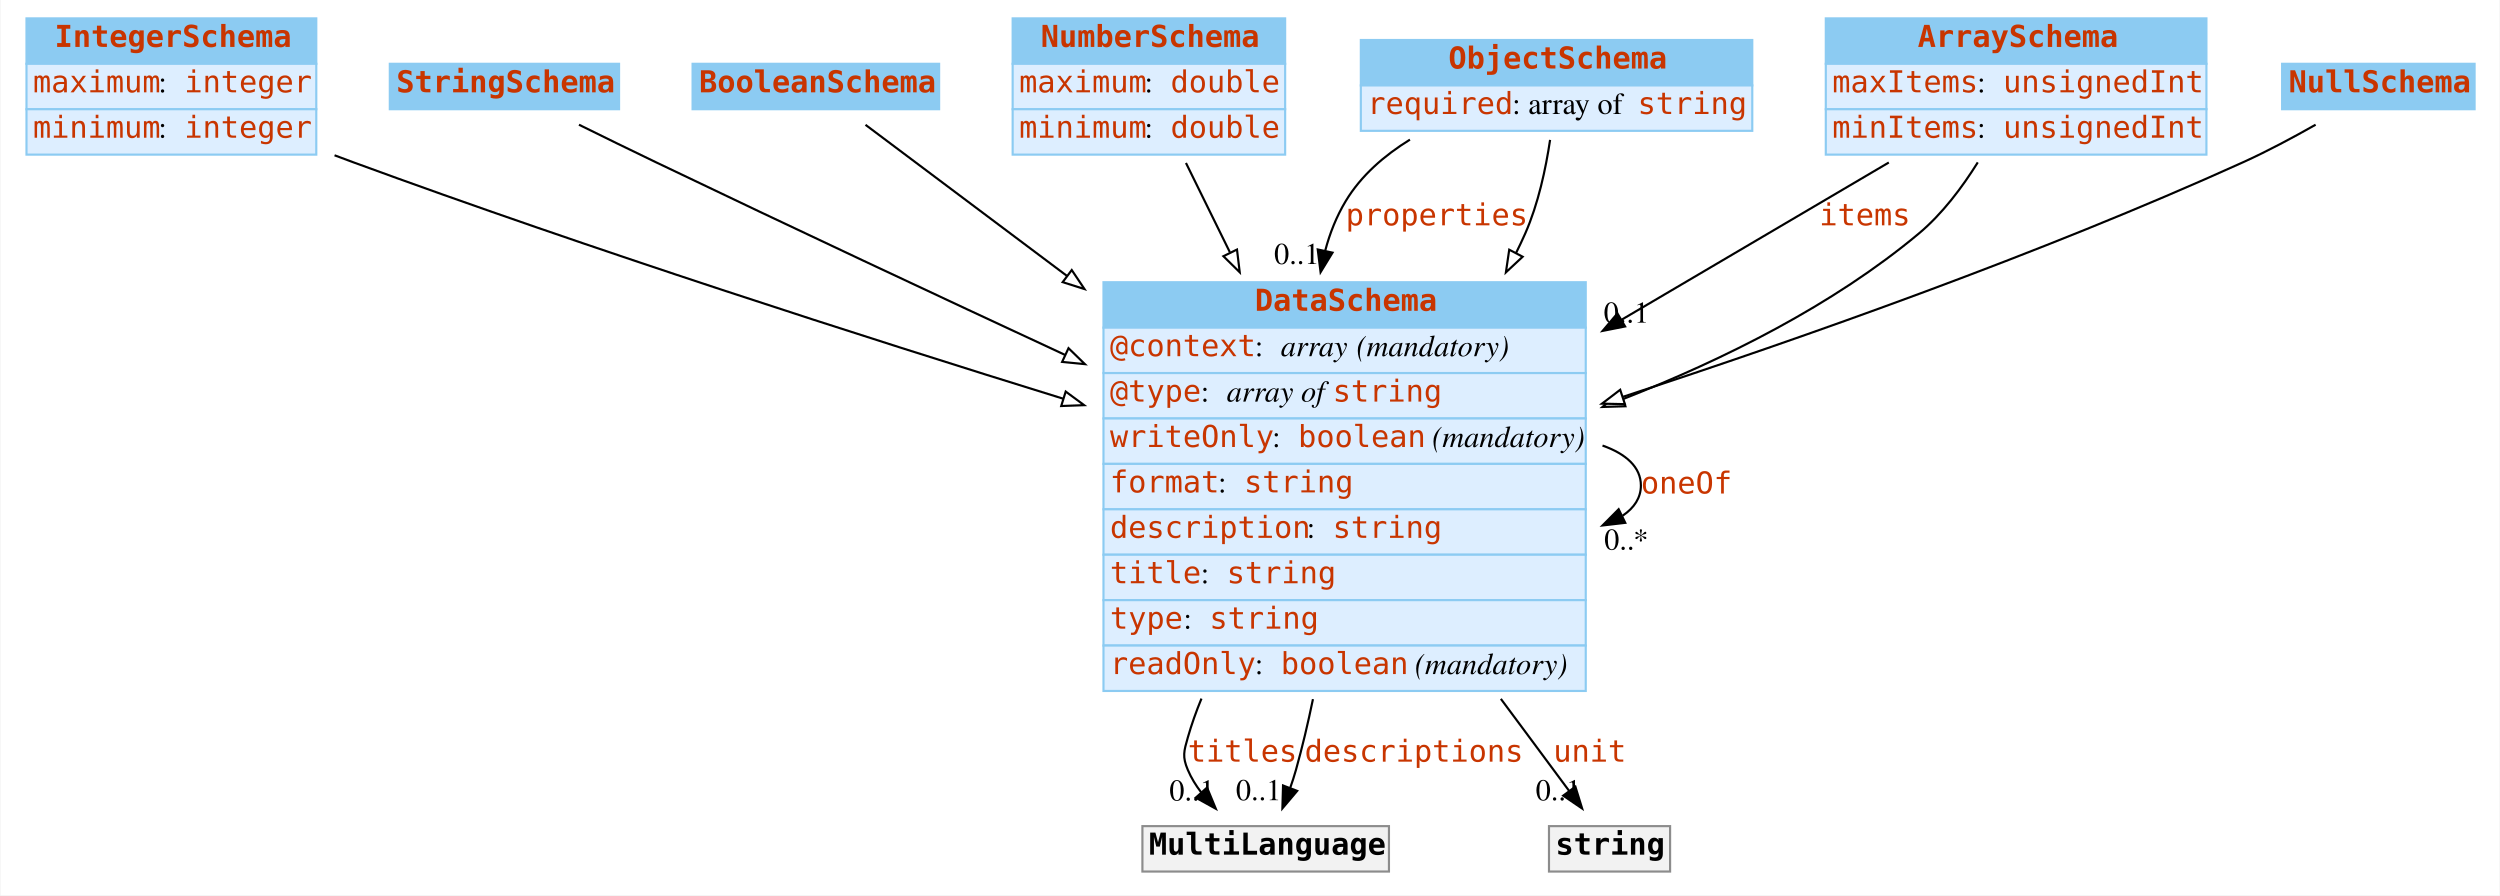
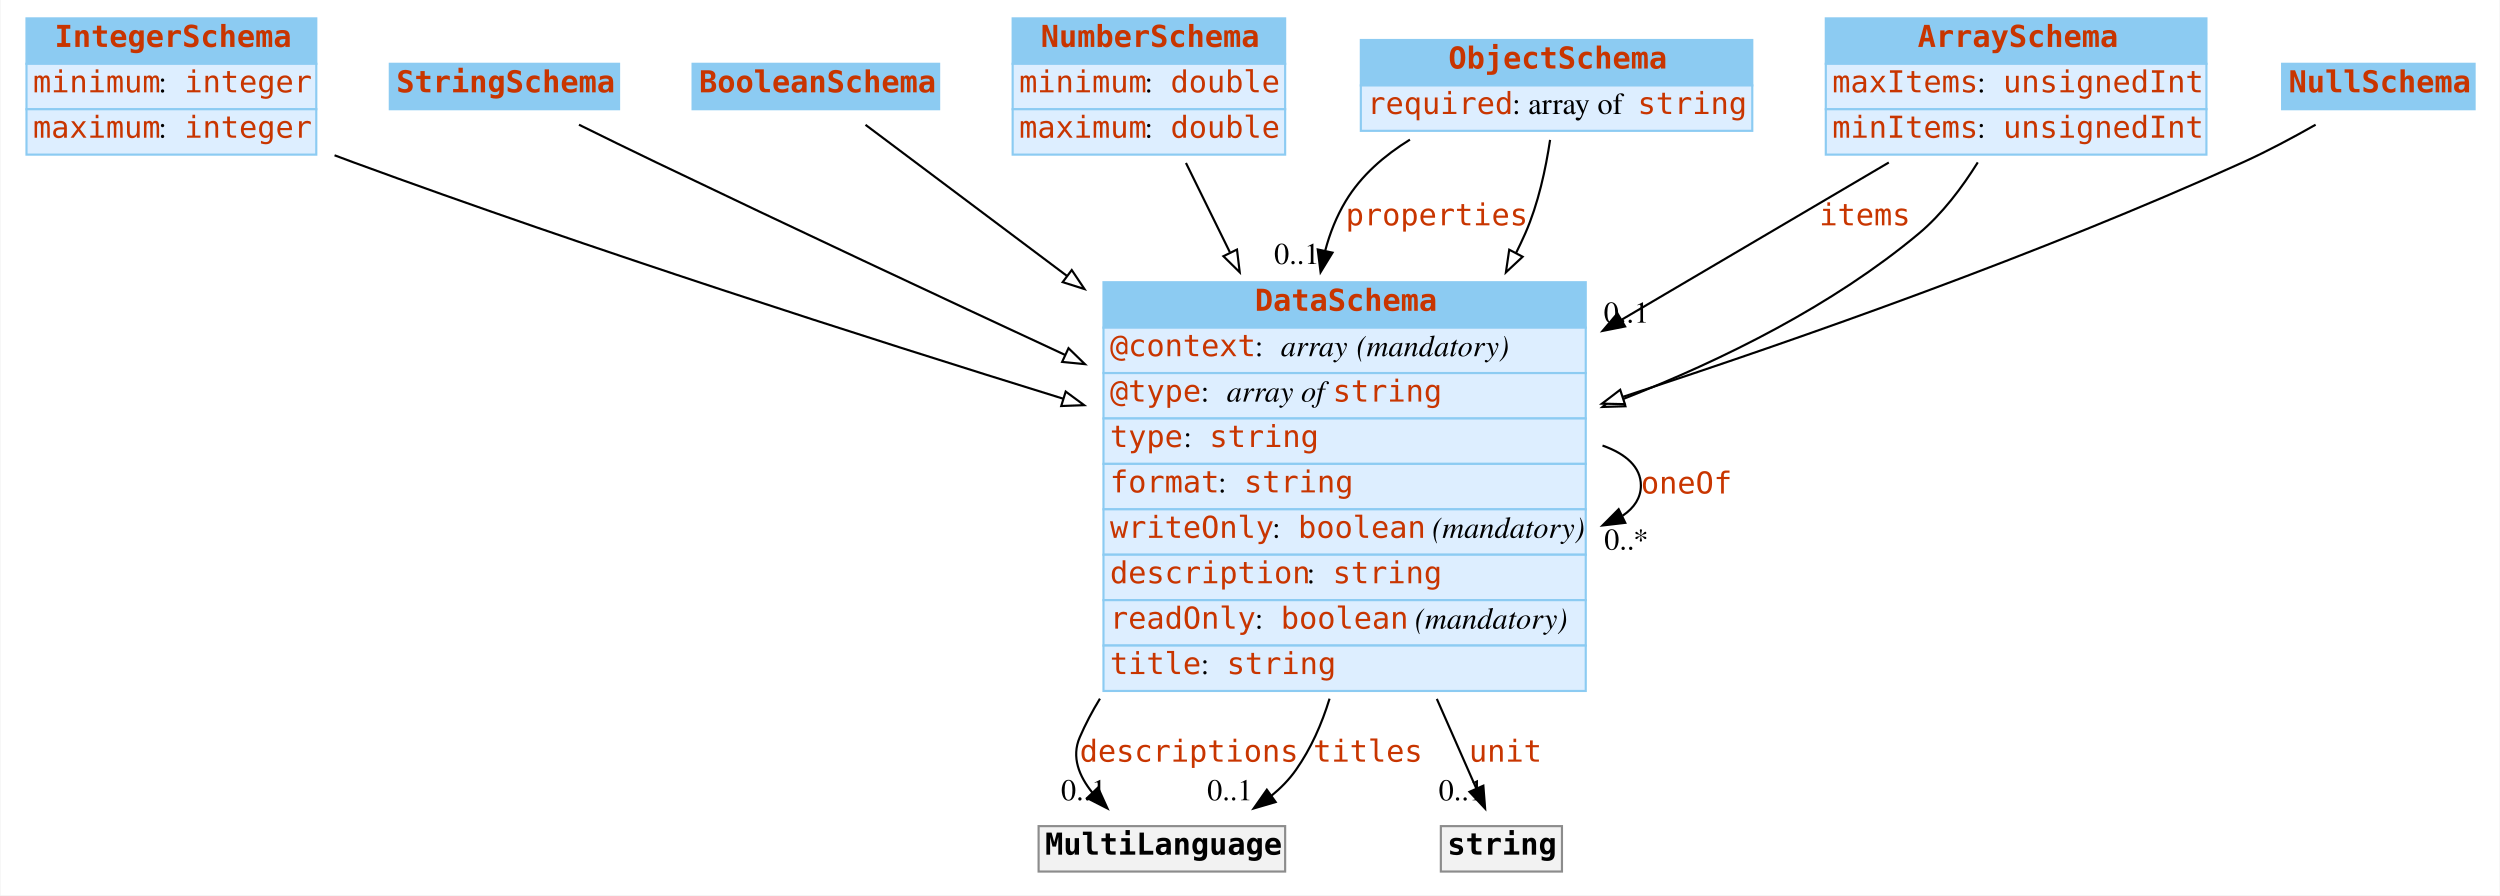
<svg xmlns="http://www.w3.org/2000/svg" width="1156pt" height="414pt" viewBox="0.00 0.00 1155.50 414.00">
  <g id="graph0" class="graph" transform="scale(1 1) rotate(0) translate(4 410)">
    <polygon fill="white" stroke="none" points="-4,4 -4,-410 1151.5,-410 1151.5,4 -4,4" />
    <g id="node1" class="node">
      <polygon fill="#8ccbf2" stroke="none" points="8,-380.5 8,-401.5 142,-401.5 142,-380.5 8,-380.5" />
      <polygon fill="none" stroke="#8ccbf2" points="8,-380.5 8,-401.5 142,-401.5 142,-380.5 8,-380.5" />
      <text text-anchor="start" x="21" y="-388.3" font-family="mono" font-weight="bold" font-size="14.00" fill="#c83500">IntegerSchema</text>
      <polygon fill="#ddeeff" stroke="none" points="8,-359.5 8,-380.5 142,-380.5 142,-359.5 8,-359.5" />
      <polygon fill="none" stroke="#8ccbf2" points="8,-359.5 8,-380.5 142,-380.5 142,-359.5 8,-359.5" />
-       <text text-anchor="start" x="11" y="-367.3" font-family="mono" font-size="14.00" fill="#c83500">maximum</text>
+       <text text-anchor="start" x="11" y="-367.3" font-family="mono" font-size="14.00" fill="#c83500">minimum</text>
      <text text-anchor="start" x="69" y="-367.3" font-family="Times,serif" font-size="14.00"> : </text>
      <text text-anchor="start" x="81" y="-367.3" font-family="mono" font-size="14.00" fill="#c83500">integer</text>
      <polygon fill="#ddeeff" stroke="none" points="8,-338.5 8,-359.5 142,-359.5 142,-338.5 8,-338.5" />
      <polygon fill="none" stroke="#8ccbf2" points="8,-338.5 8,-359.5 142,-359.5 142,-338.5 8,-338.5" />
-       <text text-anchor="start" x="11" y="-346.3" font-family="mono" font-size="14.00" fill="#c83500">minimum</text>
+       <text text-anchor="start" x="11" y="-346.3" font-family="mono" font-size="14.00" fill="#c83500">maximum</text>
      <text text-anchor="start" x="69" y="-346.3" font-family="Times,serif" font-size="14.00"> : </text>
      <text text-anchor="start" x="81" y="-346.3" font-family="mono" font-size="14.00" fill="#c83500">integer</text>
    </g>
    <g id="node8" class="node">
      <polygon fill="#8ccbf2" stroke="none" points="506,-258.5 506,-279.5 729,-279.5 729,-258.5 506,-258.5" />
      <polygon fill="none" stroke="#8ccbf2" points="506,-258.5 506,-279.5 729,-279.5 729,-258.5 506,-258.5" />
      <text text-anchor="start" x="576" y="-266.3" font-family="mono" font-weight="bold" font-size="14.00" fill="#c83500">DataSchema</text>
      <polygon fill="#ddeeff" stroke="none" points="506,-237.5 506,-258.5 729,-258.5 729,-237.5 506,-237.5" />
      <polygon fill="none" stroke="#8ccbf2" points="506,-237.5 506,-258.5 729,-258.5 729,-237.5 506,-237.5" />
      <text text-anchor="start" x="509" y="-245.3" font-family="mono" font-size="14.00" fill="#c83500">@context</text>
      <text text-anchor="start" x="576" y="-245.3" font-family="Times,serif" font-size="14.00"> : </text>
      <text text-anchor="start" x="588" y="-245.3" font-family="Times,serif" font-style="italic" font-size="14.00">array</text>
      <text text-anchor="start" x="619" y="-245.3" font-family="Times,serif" font-size="14.00"> </text>
      <text text-anchor="start" x="623" y="-245.3" font-family="Times,serif" font-style="italic" font-size="14.00">(mandatory)</text>
      <polygon fill="#ddeeff" stroke="none" points="506,-216.5 506,-237.5 729,-237.5 729,-216.5 506,-216.5" />
      <polygon fill="none" stroke="#8ccbf2" points="506,-216.5 506,-237.5 729,-237.5 729,-216.5 506,-216.5" />
      <text text-anchor="start" x="509" y="-224.3" font-family="mono" font-size="14.00" fill="#c83500">@type</text>
      <text text-anchor="start" x="551" y="-224.3" font-family="Times,serif" font-size="14.00"> : </text>
      <text text-anchor="start" x="563" y="-224.3" font-family="Times,serif" font-style="italic" font-size="14.00">array of </text>
      <text text-anchor="start" x="612" y="-224.3" font-family="mono" font-size="14.00" fill="#c83500">string</text>
      <polygon fill="#ddeeff" stroke="none" points="506,-195.5 506,-216.5 729,-216.5 729,-195.5 506,-195.5" />
      <polygon fill="none" stroke="#8ccbf2" points="506,-195.5 506,-216.5 729,-216.5 729,-195.5 506,-195.5" />
-       <text text-anchor="start" x="509" y="-203.3" font-family="mono" font-size="14.00" fill="#c83500">writeOnly</text>
-       <text text-anchor="start" x="584" y="-203.3" font-family="Times,serif" font-size="14.00"> : </text>
-       <text text-anchor="start" x="596" y="-203.3" font-family="mono" font-size="14.00" fill="#c83500">boolean</text>
-       <text text-anchor="start" x="654" y="-203.3" font-family="Times,serif" font-size="14.00"> </text>
-       <text text-anchor="start" x="658" y="-203.3" font-family="Times,serif" font-style="italic" font-size="14.00">(mandatory)</text>
+       <text text-anchor="start" x="509" y="-203.3" font-family="mono" font-size="14.00" fill="#c83500">type</text>
+       <text text-anchor="start" x="543" y="-203.3" font-family="Times,serif" font-size="14.00"> : </text>
+       <text text-anchor="start" x="555" y="-203.3" font-family="mono" font-size="14.00" fill="#c83500">string</text>
      <polygon fill="#ddeeff" stroke="none" points="506,-174.5 506,-195.5 729,-195.5 729,-174.5 506,-174.5" />
      <polygon fill="none" stroke="#8ccbf2" points="506,-174.5 506,-195.5 729,-195.5 729,-174.5 506,-174.5" />
      <text text-anchor="start" x="509" y="-182.3" font-family="mono" font-size="14.00" fill="#c83500">format</text>
      <text text-anchor="start" x="559" y="-182.3" font-family="Times,serif" font-size="14.00"> : </text>
      <text text-anchor="start" x="571" y="-182.3" font-family="mono" font-size="14.00" fill="#c83500">string</text>
      <polygon fill="#ddeeff" stroke="none" points="506,-153.5 506,-174.5 729,-174.5 729,-153.5 506,-153.5" />
      <polygon fill="none" stroke="#8ccbf2" points="506,-153.5 506,-174.5 729,-174.5 729,-153.5 506,-153.5" />
-       <text text-anchor="start" x="509" y="-161.3" font-family="mono" font-size="14.00" fill="#c83500">description</text>
-       <text text-anchor="start" x="600" y="-161.3" font-family="Times,serif" font-size="14.00"> : </text>
-       <text text-anchor="start" x="612" y="-161.3" font-family="mono" font-size="14.00" fill="#c83500">string</text>
+       <text text-anchor="start" x="509" y="-161.3" font-family="mono" font-size="14.00" fill="#c83500">writeOnly</text>
+       <text text-anchor="start" x="584" y="-161.3" font-family="Times,serif" font-size="14.00"> : </text>
+       <text text-anchor="start" x="596" y="-161.3" font-family="mono" font-size="14.00" fill="#c83500">boolean</text>
+       <text text-anchor="start" x="654" y="-161.3" font-family="Times,serif" font-size="14.00"> </text>
+       <text text-anchor="start" x="658" y="-161.3" font-family="Times,serif" font-style="italic" font-size="14.00">(mandatory)</text>
      <polygon fill="#ddeeff" stroke="none" points="506,-132.5 506,-153.5 729,-153.5 729,-132.5 506,-132.5" />
      <polygon fill="none" stroke="#8ccbf2" points="506,-132.5 506,-153.5 729,-153.5 729,-132.5 506,-132.5" />
-       <text text-anchor="start" x="509" y="-140.3" font-family="mono" font-size="14.00" fill="#c83500">title</text>
-       <text text-anchor="start" x="551" y="-140.3" font-family="Times,serif" font-size="14.00"> : </text>
-       <text text-anchor="start" x="563" y="-140.3" font-family="mono" font-size="14.00" fill="#c83500">string</text>
+       <text text-anchor="start" x="509" y="-140.3" font-family="mono" font-size="14.00" fill="#c83500">description</text>
+       <text text-anchor="start" x="600" y="-140.3" font-family="Times,serif" font-size="14.00"> : </text>
+       <text text-anchor="start" x="612" y="-140.3" font-family="mono" font-size="14.00" fill="#c83500">string</text>
      <polygon fill="#ddeeff" stroke="none" points="506,-111.5 506,-132.5 729,-132.5 729,-111.5 506,-111.5" />
      <polygon fill="none" stroke="#8ccbf2" points="506,-111.5 506,-132.5 729,-132.5 729,-111.5 506,-111.5" />
-       <text text-anchor="start" x="509" y="-119.3" font-family="mono" font-size="14.00" fill="#c83500">type</text>
-       <text text-anchor="start" x="543" y="-119.3" font-family="Times,serif" font-size="14.00"> : </text>
-       <text text-anchor="start" x="555" y="-119.3" font-family="mono" font-size="14.00" fill="#c83500">string</text>
+       <text text-anchor="start" x="509" y="-119.3" font-family="mono" font-size="14.00" fill="#c83500">readOnly</text>
+       <text text-anchor="start" x="576" y="-119.3" font-family="Times,serif" font-size="14.00"> : </text>
+       <text text-anchor="start" x="588" y="-119.3" font-family="mono" font-size="14.00" fill="#c83500">boolean</text>
+       <text text-anchor="start" x="646" y="-119.3" font-family="Times,serif" font-size="14.00"> </text>
+       <text text-anchor="start" x="650" y="-119.3" font-family="Times,serif" font-style="italic" font-size="14.00">(mandatory)</text>
      <polygon fill="#ddeeff" stroke="none" points="506,-90.5 506,-111.5 729,-111.5 729,-90.5 506,-90.5" />
      <polygon fill="none" stroke="#8ccbf2" points="506,-90.5 506,-111.5 729,-111.5 729,-90.5 506,-90.5" />
-       <text text-anchor="start" x="509" y="-98.3" font-family="mono" font-size="14.00" fill="#c83500">readOnly</text>
-       <text text-anchor="start" x="576" y="-98.3" font-family="Times,serif" font-size="14.00"> : </text>
-       <text text-anchor="start" x="588" y="-98.3" font-family="mono" font-size="14.00" fill="#c83500">boolean</text>
-       <text text-anchor="start" x="646" y="-98.3" font-family="Times,serif" font-size="14.00"> </text>
-       <text text-anchor="start" x="650" y="-98.3" font-family="Times,serif" font-style="italic" font-size="14.00">(mandatory)</text>
-     </g>
-     <g id="edge8" class="edge">
+       <text text-anchor="start" x="509" y="-98.3" font-family="mono" font-size="14.00" fill="#c83500">title</text>
+       <text text-anchor="start" x="551" y="-98.3" font-family="Times,serif" font-size="14.00"> : </text>
+       <text text-anchor="start" x="563" y="-98.3" font-family="mono" font-size="14.00" fill="#c83500">string</text>
+     </g>
+     <g id="edge9" class="edge">
      <path fill="none" stroke="black" d="M150.45,-338.195C153.33,-337.1 156.188,-336.032 159,-335 268.709,-294.751 395.182,-254.175 487.391,-225.633" />
      <polygon fill="white" stroke="black" points="488.529,-228.945 497.05,-222.648 486.462,-222.257 488.529,-228.945" />
    </g>
    <g id="node2" class="node">
      <polygon fill="#8ccbf2" stroke="none" points="176,-359.5 176,-380.5 282,-380.5 282,-359.5 176,-359.5" />
      <polygon fill="none" stroke="#8ccbf2" points="176,-359.5 176,-380.5 282,-380.5 282,-359.5 176,-359.5" />
      <text text-anchor="start" x="179" y="-367.3" font-family="mono" font-weight="bold" font-size="14.00" fill="#c83500">StringSchema</text>
    </g>
    <g id="edge13" class="edge">
      <path fill="none" stroke="black" d="M263.466,-352.334C274.764,-346.755 287.396,-340.568 299,-335 361.052,-305.224 430.256,-272.813 488.22,-245.889" />
      <polygon fill="white" stroke="black" points="489.827,-249.002 497.424,-241.617 486.88,-242.653 489.827,-249.002" />
    </g>
    <g id="node3" class="node">
      <polygon fill="#8ccbf2" stroke="none" points="316,-359.5 316,-380.5 430,-380.5 430,-359.5 316,-359.5" />
      <polygon fill="none" stroke="#8ccbf2" points="316,-359.5 316,-380.5 430,-380.5 430,-359.5 316,-359.5" />
      <text text-anchor="start" x="319" y="-367.3" font-family="mono" font-weight="bold" font-size="14.00" fill="#c83500">BooleanSchema</text>
    </g>
-     <g id="edge9" class="edge">
+     <g id="edge10" class="edge">
      <path fill="none" stroke="black" d="M395.955,-352.284C418.013,-335.74 453.203,-309.348 489.077,-282.442" />
      <polygon fill="white" stroke="black" points="491.323,-285.133 497.223,-276.333 487.123,-279.533 491.323,-285.133" />
    </g>
    <g id="node4" class="node">
      <polygon fill="#8ccbf2" stroke="none" points="464,-380.5 464,-401.5 590,-401.5 590,-380.5 464,-380.5" />
      <polygon fill="none" stroke="#8ccbf2" points="464,-380.5 464,-401.5 590,-401.5 590,-380.5 464,-380.5" />
      <text text-anchor="start" x="477" y="-388.3" font-family="mono" font-weight="bold" font-size="14.00" fill="#c83500">NumberSchema</text>
      <polygon fill="#ddeeff" stroke="none" points="464,-359.5 464,-380.5 590,-380.5 590,-359.5 464,-359.5" />
      <polygon fill="none" stroke="#8ccbf2" points="464,-359.5 464,-380.5 590,-380.5 590,-359.5 464,-359.5" />
-       <text text-anchor="start" x="467" y="-367.3" font-family="mono" font-size="14.00" fill="#c83500">maximum</text>
+       <text text-anchor="start" x="467" y="-367.3" font-family="mono" font-size="14.00" fill="#c83500">minimum</text>
      <text text-anchor="start" x="525" y="-367.3" font-family="Times,serif" font-size="14.00"> : </text>
      <text text-anchor="start" x="537" y="-367.3" font-family="mono" font-size="14.00" fill="#c83500">double</text>
      <polygon fill="#ddeeff" stroke="none" points="464,-338.5 464,-359.5 590,-359.5 590,-338.5 464,-338.5" />
      <polygon fill="none" stroke="#8ccbf2" points="464,-338.5 464,-359.5 590,-359.5 590,-338.5 464,-338.5" />
-       <text text-anchor="start" x="467" y="-346.3" font-family="mono" font-size="14.00" fill="#c83500">minimum</text>
+       <text text-anchor="start" x="467" y="-346.3" font-family="mono" font-size="14.00" fill="#c83500">maximum</text>
      <text text-anchor="start" x="525" y="-346.3" font-family="Times,serif" font-size="14.00"> : </text>
      <text text-anchor="start" x="537" y="-346.3" font-family="mono" font-size="14.00" fill="#c83500">double</text>
    </g>
-     <g id="edge12" class="edge">
+     <g id="edge7" class="edge">
      <path fill="none" stroke="black" d="M544.14,-334.648C550.095,-322.539 557.124,-308.248 564.426,-293.4" />
      <polygon fill="white" stroke="black" points="567.729,-294.616 569.001,-284.098 561.447,-291.527 567.729,-294.616" />
    </g>
    <g id="node5" class="node">
      <polygon fill="#8ccbf2" stroke="none" points="625,-370.5 625,-391.5 806,-391.5 806,-370.5 625,-370.5" />
      <polygon fill="none" stroke="#8ccbf2" points="625,-370.5 625,-391.5 806,-391.5 806,-370.5 625,-370.5" />
      <text text-anchor="start" x="665.5" y="-378.3" font-family="mono" font-weight="bold" font-size="14.00" fill="#c83500">ObjectSchema</text>
      <polygon fill="#ddeeff" stroke="none" points="625,-349.5 625,-370.5 806,-370.5 806,-349.5 625,-349.5" />
      <polygon fill="none" stroke="#8ccbf2" points="625,-349.5 625,-370.5 806,-370.5 806,-349.5 625,-349.5" />
      <text text-anchor="start" x="628" y="-357.3" font-family="mono" font-size="14.00" fill="#c83500">required</text>
      <text text-anchor="start" x="695" y="-357.3" font-family="Times,serif" font-size="14.00"> : array of </text>
      <text text-anchor="start" x="753" y="-357.3" font-family="mono" font-size="14.00" fill="#c83500">string</text>
    </g>
    <g id="edge1" class="edge">
      <path fill="none" stroke="black" d="M647.71,-345.436C635.883,-338.14 625.102,-328.817 618,-317 613.727,-309.89 610.655,-302.144 608.529,-294.09" />
      <polygon fill="black" stroke="black" points="611.913,-293.176 606.388,-284.135 605.069,-294.648 611.913,-293.176" />
      <text text-anchor="start" x="618" y="-305.8" font-family="mono" font-size="14.00" fill="#c83500">properties</text>
      <text text-anchor="middle" x="595.388" y="-287.935" font-family="Times,serif" font-size="14.00">0..1</text>
    </g>
-     <g id="edge11" class="edge">
+     <g id="edge12" class="edge">
      <path fill="none" stroke="black" d="M712.51,-345.311C710.534,-332.094 707.054,-315.68 701,-302 699.67,-298.996 698.254,-295.993 696.762,-293" />
      <polygon fill="white" stroke="black" points="699.817,-291.289 692.075,-284.057 693.617,-294.539 699.817,-291.289" />
    </g>
    <g id="node6" class="node">
      <polygon fill="#8ccbf2" stroke="none" points="840,-380.5 840,-401.5 1016,-401.5 1016,-380.5 840,-380.5" />
      <polygon fill="none" stroke="#8ccbf2" points="840,-380.5 840,-401.5 1016,-401.5 1016,-380.5 840,-380.5" />
      <text text-anchor="start" x="882.5" y="-388.3" font-family="mono" font-weight="bold" font-size="14.00" fill="#c83500">ArraySchema</text>
      <polygon fill="#ddeeff" stroke="none" points="840,-359.5 840,-380.5 1016,-380.5 1016,-359.5 840,-359.5" />
      <polygon fill="none" stroke="#8ccbf2" points="840,-359.5 840,-380.5 1016,-380.5 1016,-359.5 840,-359.5" />
      <text text-anchor="start" x="843" y="-367.3" font-family="mono" font-size="14.00" fill="#c83500">maxItems</text>
      <text text-anchor="start" x="910" y="-367.3" font-family="Times,serif" font-size="14.00"> : </text>
      <text text-anchor="start" x="922" y="-367.3" font-family="mono" font-size="14.00" fill="#c83500">unsignedInt</text>
      <polygon fill="#ddeeff" stroke="none" points="840,-338.5 840,-359.5 1016,-359.5 1016,-338.5 840,-338.5" />
      <polygon fill="none" stroke="#8ccbf2" points="840,-338.5 840,-359.5 1016,-359.5 1016,-338.5 840,-338.5" />
      <text text-anchor="start" x="843" y="-346.3" font-family="mono" font-size="14.00" fill="#c83500">minItems</text>
      <text text-anchor="start" x="910" y="-346.3" font-family="Times,serif" font-size="14.00"> : </text>
      <text text-anchor="start" x="922" y="-346.3" font-family="mono" font-size="14.00" fill="#c83500">unsignedInt</text>
    </g>
    <g id="edge2" class="edge">
      <path fill="none" stroke="black" d="M869.138,-334.864C834.211,-314.312 788.508,-287.42 745.619,-262.183" />
      <polygon fill="black" stroke="black" points="747.193,-259.048 736.799,-256.993 743.643,-265.081 747.193,-259.048" />
      <text text-anchor="start" x="837" y="-305.8" font-family="mono" font-size="14.00" fill="#c83500">items</text>
      <text text-anchor="middle" x="747.799" y="-260.793" font-family="Times,serif" font-size="14.00">0..1</text>
    </g>
-     <g id="edge7" class="edge">
+     <g id="edge8" class="edge">
      <path fill="none" stroke="black" d="M910.273,-334.915C903.037,-323.308 893.806,-311.032 883,-302 843.337,-268.848 792.7,-243.709 746.272,-225.489" />
      <polygon fill="white" stroke="black" points="747.331,-222.146 736.742,-221.821 744.817,-228.679 747.331,-222.146" />
    </g>
    <g id="node7" class="node">
      <polygon fill="#8ccbf2" stroke="none" points="1051,-359.5 1051,-380.5 1140,-380.5 1140,-359.5 1051,-359.5" />
      <polygon fill="none" stroke="#8ccbf2" points="1051,-359.5 1051,-380.5 1140,-380.5 1140,-359.5 1051,-359.5" />
      <text text-anchor="start" x="1054" y="-367.3" font-family="mono" font-weight="bold" font-size="14.00" fill="#c83500">NullSchema</text>
    </g>
-     <g id="edge10" class="edge">
+     <g id="edge11" class="edge">
      <path fill="none" stroke="black" d="M1066.49,-352.342C1056.14,-346.459 1044.22,-340.083 1033,-335 939.266,-292.54 829.5,-253.792 746.262,-226.53" />
      <polygon fill="white" stroke="black" points="747.095,-223.12 736.502,-223.347 744.924,-229.775 747.095,-223.12" />
    </g>
-     <g id="edge4" class="edge">
+     <g id="edge5" class="edge">
      <path fill="none" stroke="black" d="M736.75,-203.976C747.646,-200.135 754.5,-193.977 754.5,-185.5 754.5,-179.805 751.406,-175.156 746.071,-171.553" />
      <polygon fill="black" stroke="black" points="747.274,-168.247 736.75,-167.024 744.214,-174.543 747.274,-168.247" />
      <text text-anchor="start" x="754.5" y="-181.8" font-family="mono" font-size="14.00" fill="#c83500">oneOf</text>
      <text text-anchor="middle" x="747.75" y="-155.824" font-family="Times,serif" font-size="14.00">0..*</text>
    </g>
    <g id="node9" class="node">
-       <polygon fill="#f2f2f2" stroke="none" points="524,-7 524,-28 638,-28 638,-7 524,-7" />
-       <polygon fill="none" stroke="#8c8c8c" points="524,-7 524,-28 638,-28 638,-7 524,-7" />
-       <text text-anchor="start" x="527" y="-14.8" font-family="mono" font-weight="bold" font-size="14.00">MultiLanguage</text>
+       <polygon fill="#f2f2f2" stroke="none" points="476,-7 476,-28 590,-28 590,-7 476,-7" />
+       <polygon fill="none" stroke="#8c8c8c" points="476,-7 476,-28 590,-28 590,-7 476,-7" />
+       <text text-anchor="start" x="479" y="-14.8" font-family="mono" font-weight="bold" font-size="14.00">MultiLanguage</text>
    </g>
    <g id="edge3" class="edge">
-       <path fill="none" stroke="black" d="M551.308,-86.971C548.86,-81.031 546.723,-75.02 545,-69 543.166,-62.591 542.405,-60.141 545,-54 546.558,-50.311 548.717,-46.819 551.209,-43.573" />
-       <polygon fill="black" stroke="black" points="553.892,-45.823 557.943,-36.034 548.671,-41.16 553.892,-45.823" />
-       <text text-anchor="start" x="545" y="-57.8" font-family="mono" font-size="14.00" fill="#c83500">titles</text>
-       <text text-anchor="middle" x="546.943" y="-39.834" font-family="Times,serif" font-size="14.00">0..1</text>
-     </g>
-     <g id="edge5" class="edge">
-       <path fill="none" stroke="black" d="M602.863,-86.72C600.564,-75.608 597.951,-64.507 595,-54 594.22,-51.224 593.294,-48.366 592.296,-45.538" />
-       <polygon fill="black" stroke="black" points="595.564,-44.286 588.725,-36.193 589.025,-46.784 595.564,-44.286" />
-       <text text-anchor="start" x="599" y="-57.8" font-family="mono" font-size="14.00" fill="#c83500">descriptions</text>
-       <text text-anchor="middle" x="577.725" y="-39.993" font-family="Times,serif" font-size="14.00">0..1</text>
+       <path fill="none" stroke="black" d="M504.367,-86.943C500.812,-81.149 497.652,-75.162 495,-69 491.121,-59.986 494.666,-51.131 500.895,-43.436" />
+       <polygon fill="black" stroke="black" points="503.464,-45.813 507.842,-36.165 498.403,-40.977 503.464,-45.813" />
+       <text text-anchor="start" x="495" y="-57.8" font-family="mono" font-size="14.00" fill="#c83500">descriptions</text>
+       <text text-anchor="middle" x="496.842" y="-39.965" font-family="Times,serif" font-size="14.00">0..1</text>
+     </g>
+     <g id="edge6" class="edge">
+       <path fill="none" stroke="black" d="M610.532,-86.931C606.942,-75.186 601.929,-63.873 595,-54 591.849,-49.51 587.928,-45.526 583.597,-42.005" />
+       <polygon fill="black" stroke="black" points="585.608,-39.14 575.44,-36.163 581.532,-44.831 585.608,-39.14" />
+       <text text-anchor="start" x="603" y="-57.8" font-family="mono" font-size="14.00" fill="#c83500">titles</text>
+       <text text-anchor="middle" x="564.44" y="-39.962" font-family="Times,serif" font-size="14.00">0..1</text>
    </g>
    <g id="node10" class="node">
-       <polygon fill="#f2f2f2" stroke="none" points="712,-7 712,-28 768,-28 768,-7 712,-7" />
-       <polygon fill="none" stroke="#8c8c8c" points="712,-7 712,-28 768,-28 768,-7 712,-7" />
-       <text text-anchor="start" x="715" y="-14.8" font-family="mono" font-weight="bold" font-size="14.00">string</text>
-     </g>
-     <g id="edge6" class="edge">
-       <path fill="none" stroke="black" d="M689.746,-86.843C694.233,-80.806 698.679,-74.822 703,-69 708.956,-60.977 715.44,-52.221 721.293,-44.311" />
-       <polygon fill="black" stroke="black" points="724.208,-46.255 727.34,-36.134 718.58,-42.092 724.208,-46.255" />
-       <text text-anchor="start" x="714" y="-57.8" font-family="mono" font-size="14.00" fill="#c83500">unit</text>
-       <text text-anchor="middle" x="716.34" y="-39.934" font-family="Times,serif" font-size="14.00">0..1</text>
+       <polygon fill="#f2f2f2" stroke="none" points="662,-7 662,-28 718,-28 718,-7 662,-7" />
+       <polygon fill="none" stroke="#8c8c8c" points="662,-7 662,-28 718,-28 718,-7 662,-7" />
+       <text text-anchor="start" x="665" y="-14.8" font-family="mono" font-weight="bold" font-size="14.00">string</text>
+     </g>
+     <g id="edge4" class="edge">
+       <path fill="none" stroke="black" d="M660.137,-86.831C662.799,-80.798 665.436,-74.817 668,-69 671.389,-61.312 675.067,-52.957 678.428,-45.317" />
+       <polygon fill="black" stroke="black" points="681.648,-46.69 682.471,-36.127 675.24,-43.871 681.648,-46.69" />
+       <text text-anchor="start" x="675" y="-57.8" font-family="mono" font-size="14.00" fill="#c83500">unit</text>
+       <text text-anchor="middle" x="671.471" y="-39.927" font-family="Times,serif" font-size="14.00">0..1</text>
    </g>
  </g>
</svg>
